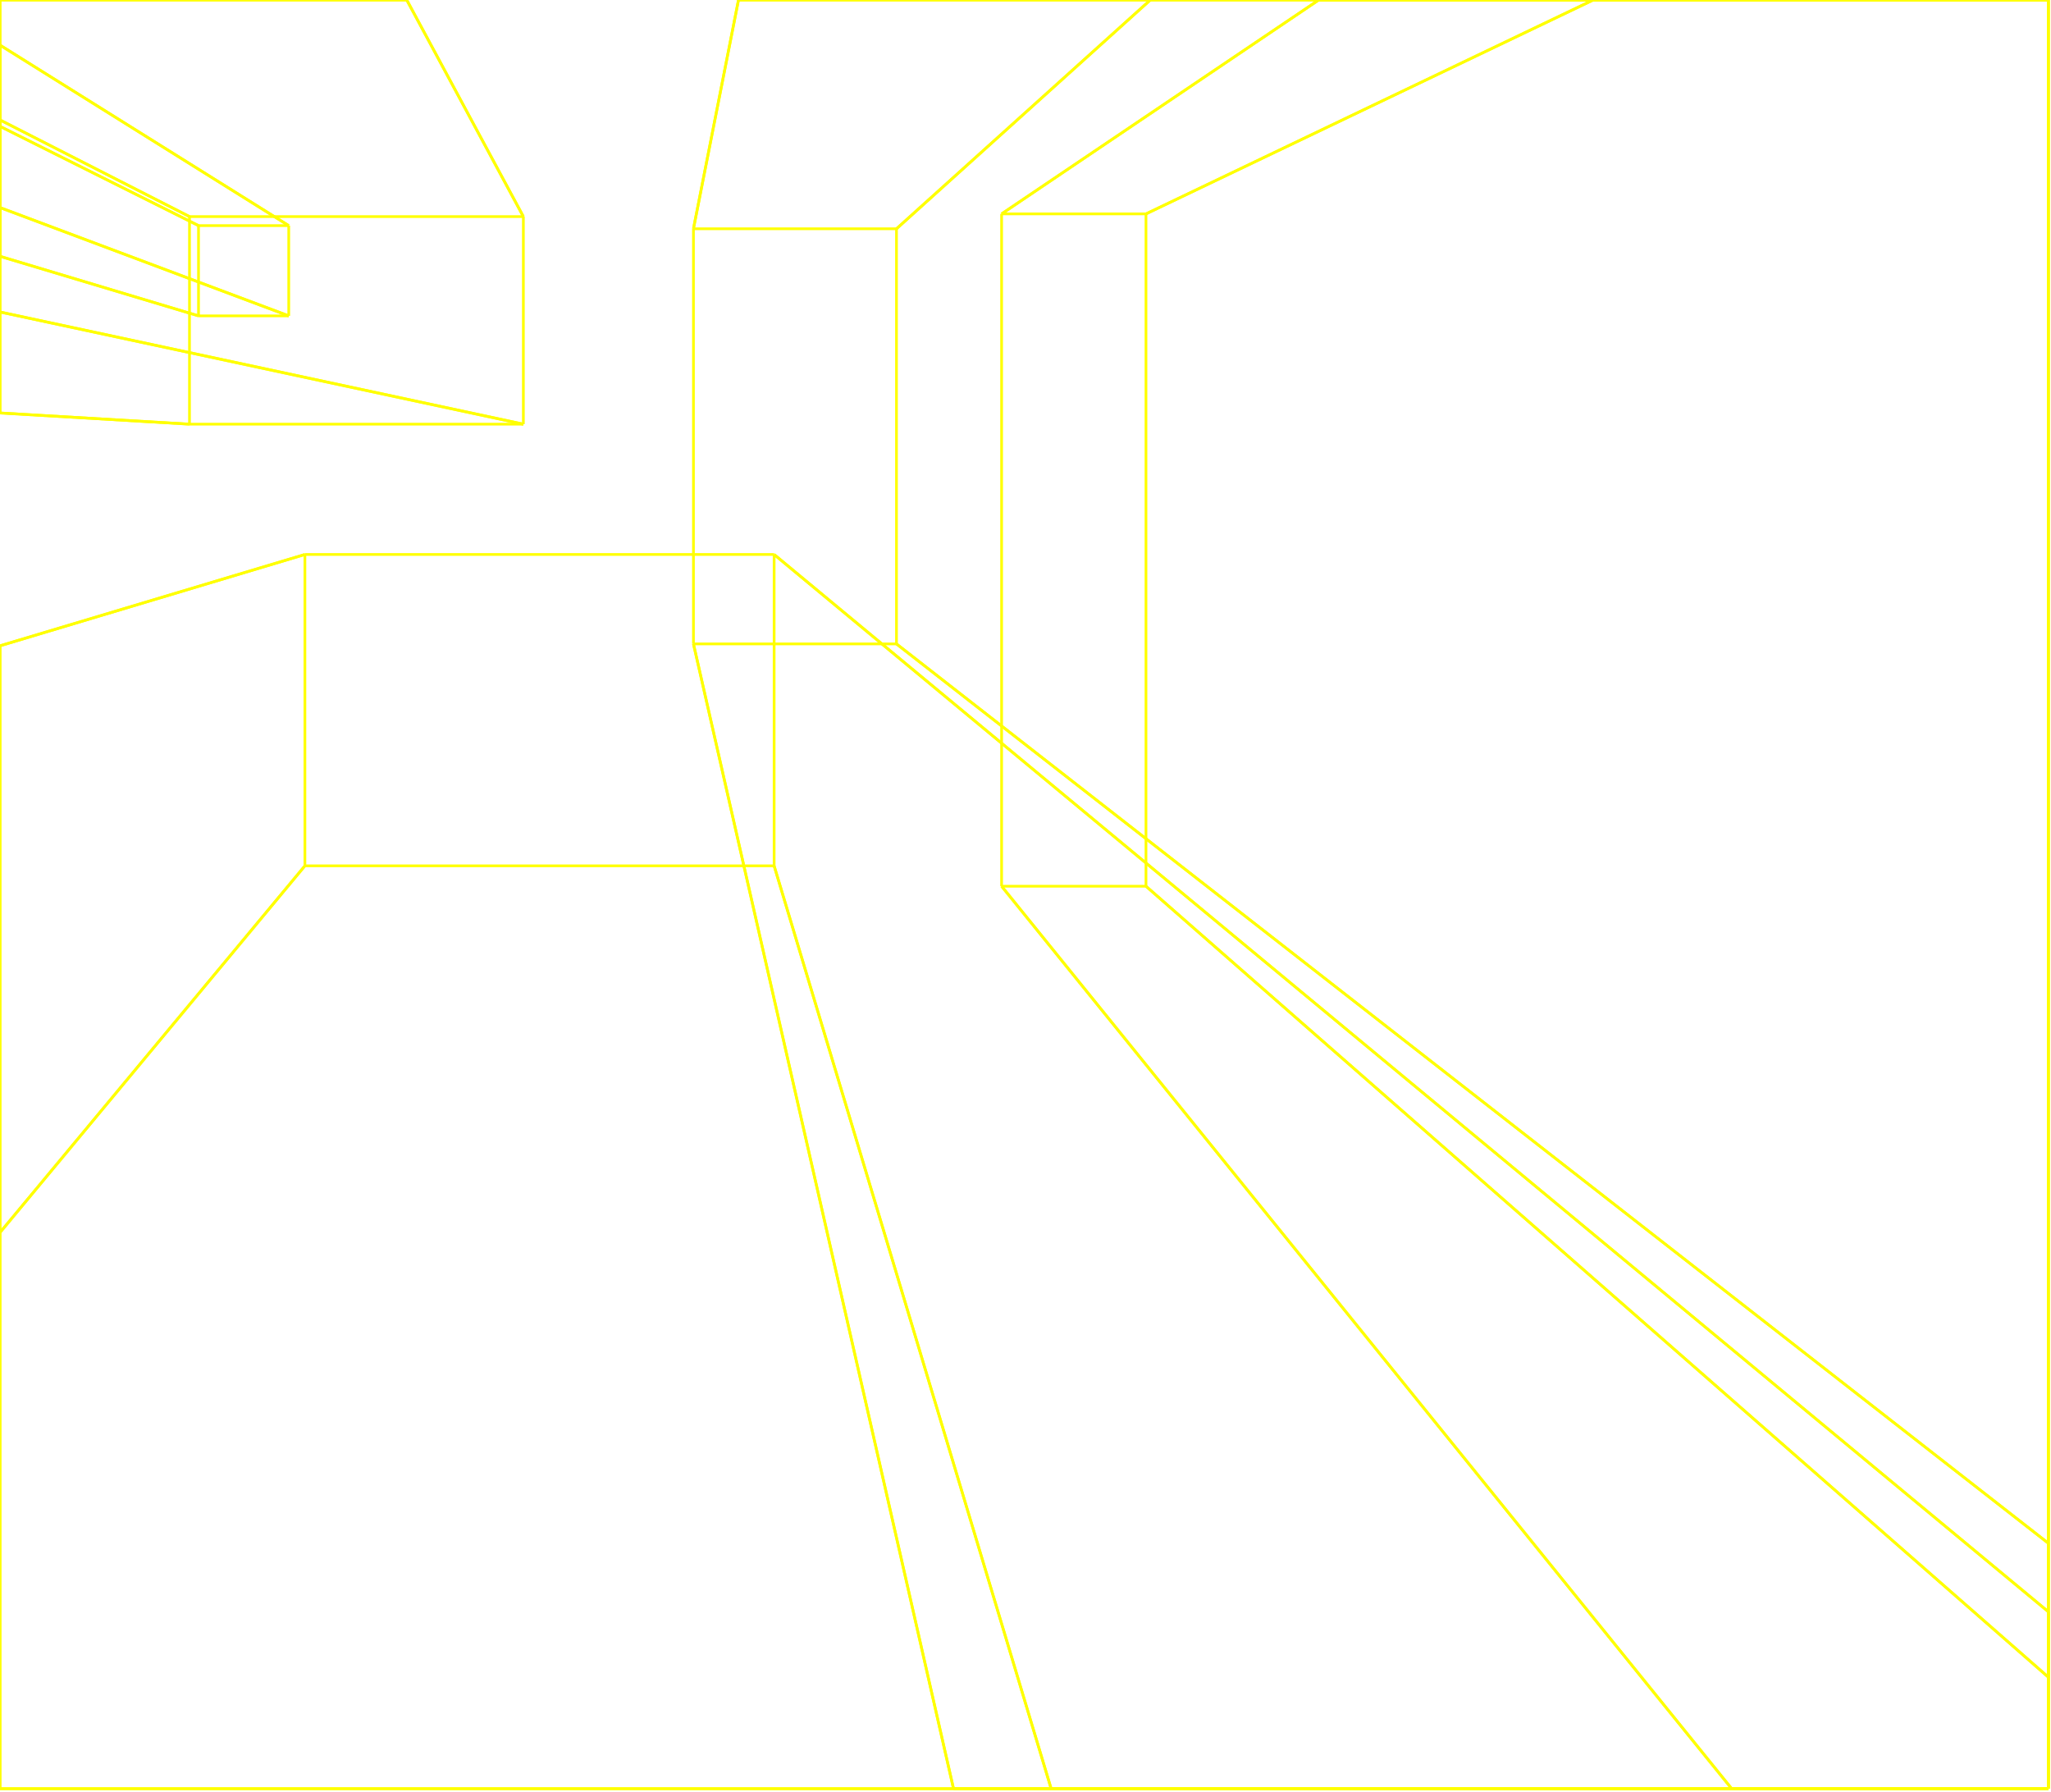
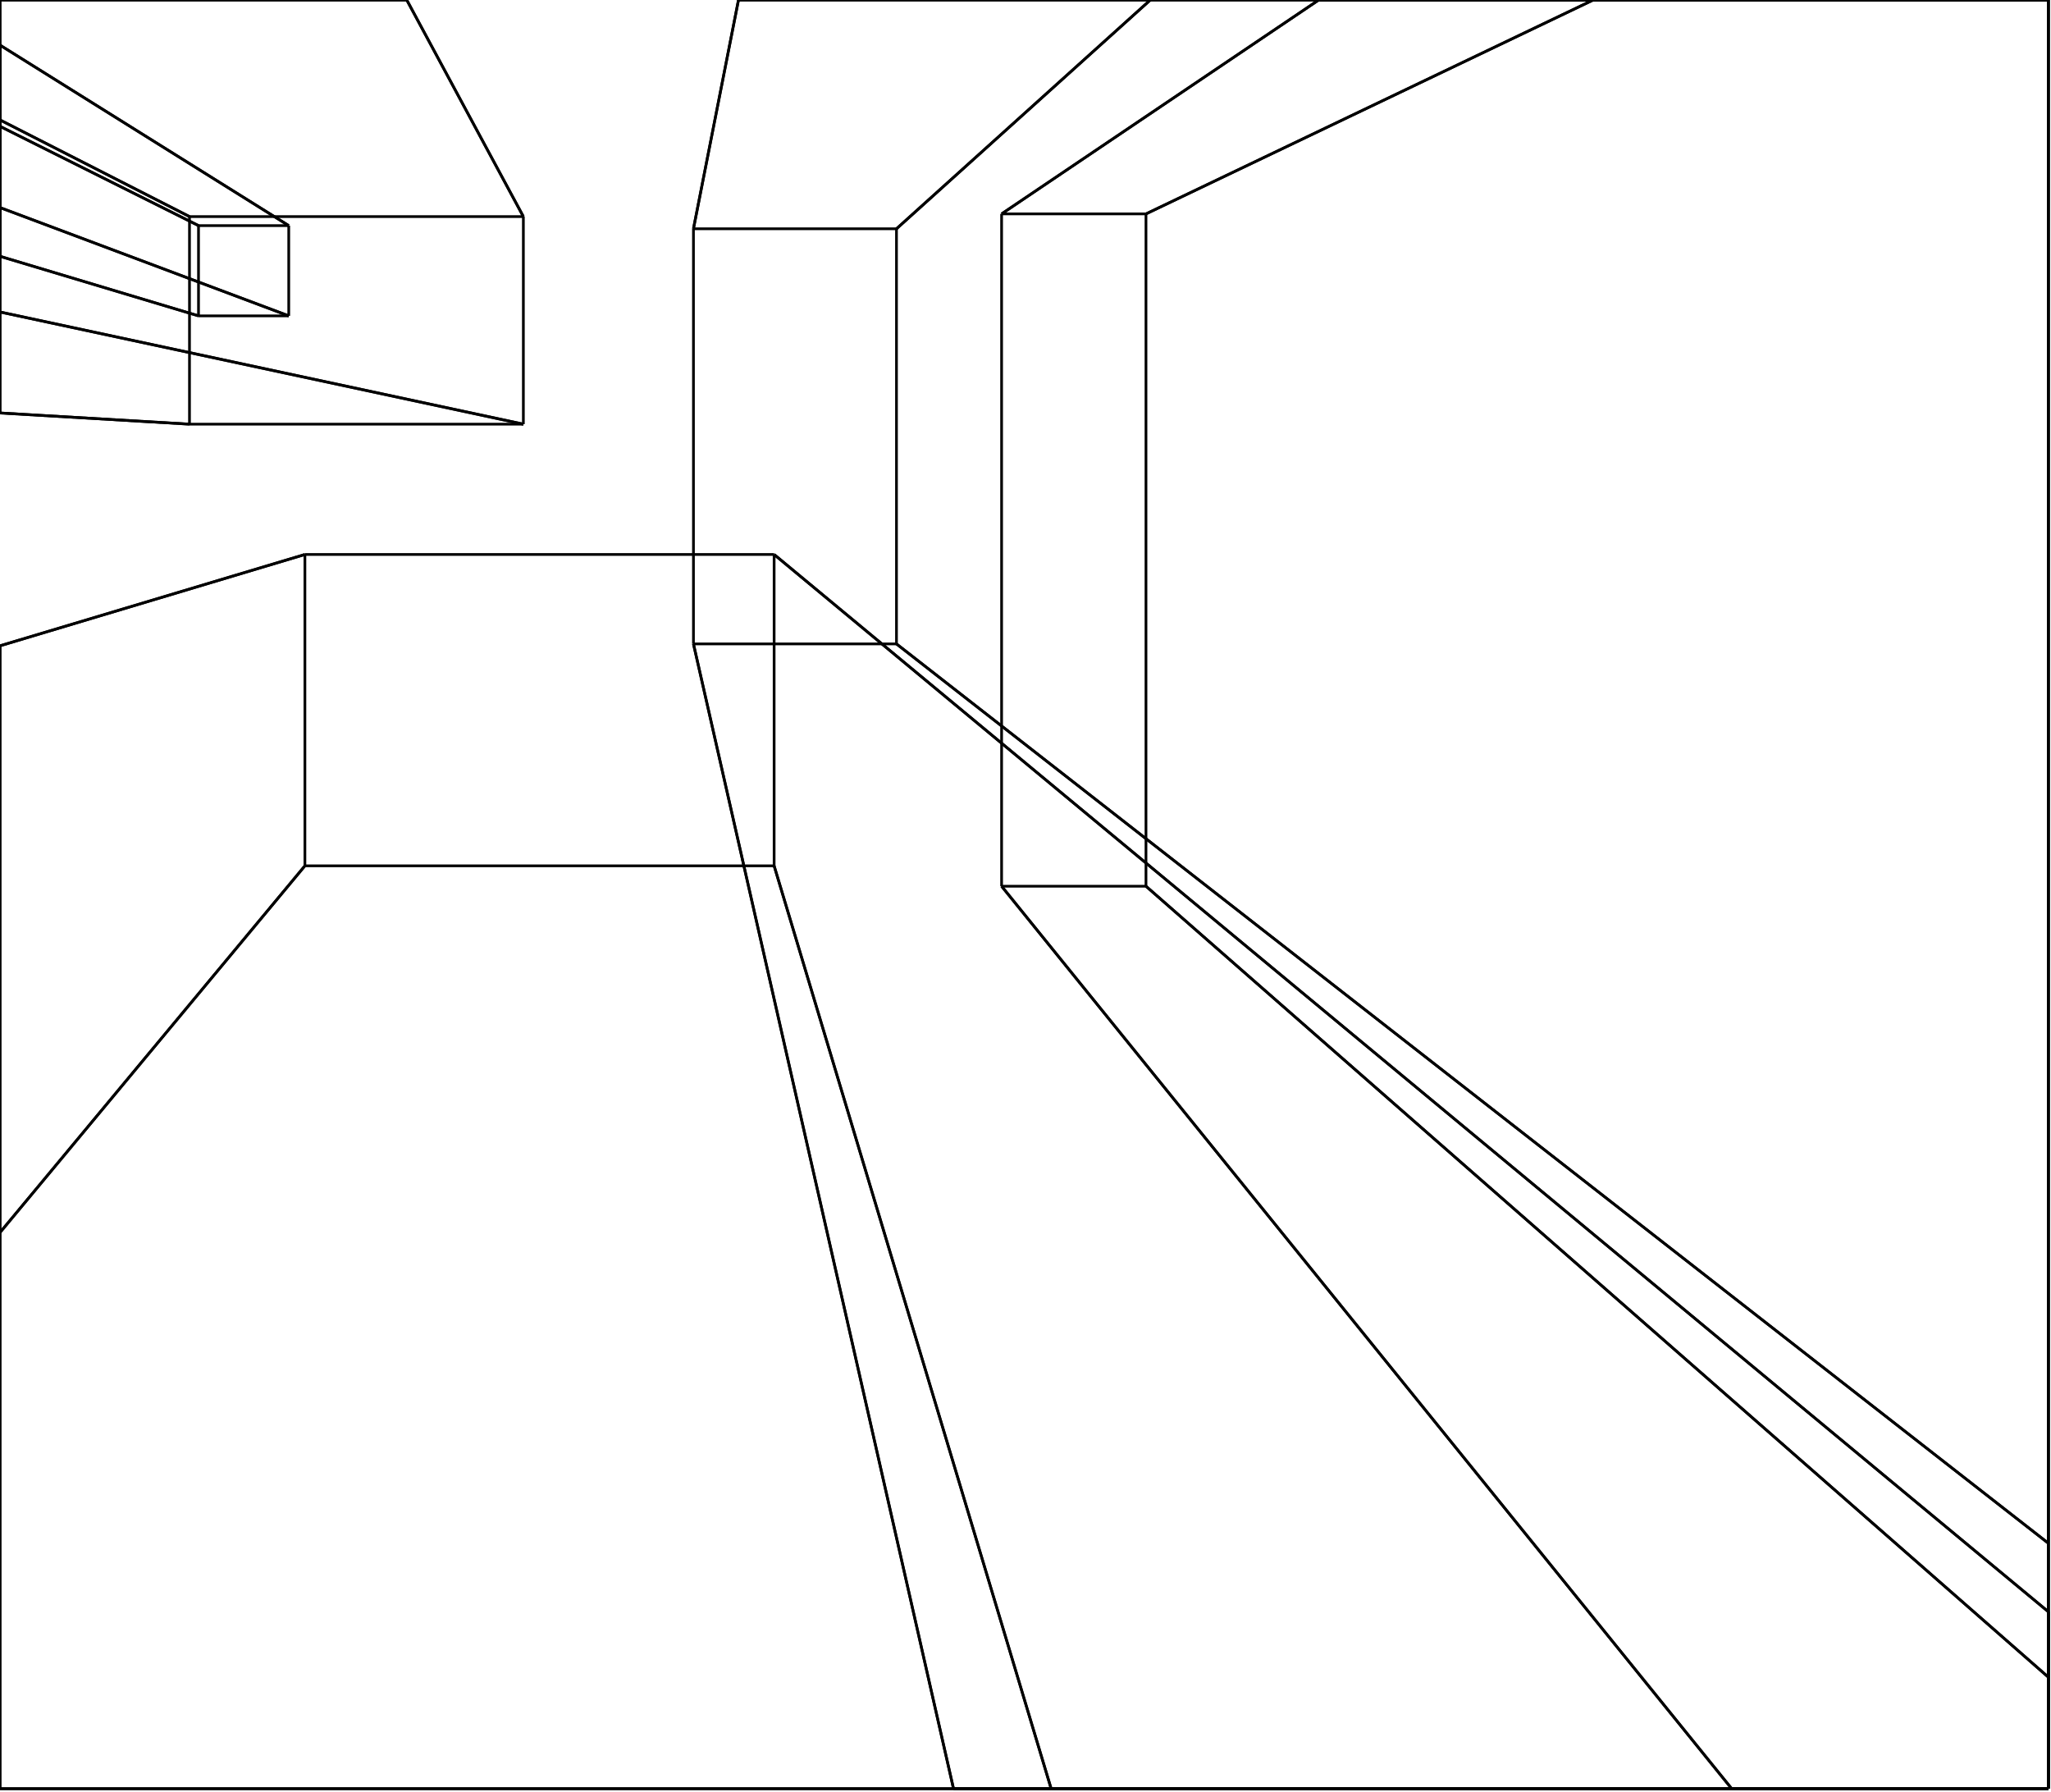
<svg xmlns="http://www.w3.org/2000/svg" viewbox="0 0 227.00 198.20" width="100%" height="100%">
-   <line x1="76.85" y1="71.35" x2="99.35" y2="71.35" stroke="yellow" stroke-width=".3" />
-   <line x1="76.85" y1="71.35" x2="105.67" y2="198.20" stroke="yellow" stroke-width=".3" />
-   <line x1="99.35" y1="71.35" x2="227.00" y2="171.00" stroke="yellow" stroke-width=".3" />
-   <line x1="227.00" y1="171.00" x2="227.00" y2="198.20" stroke="yellow" stroke-width=".3" />
-   <line x1="105.67" y1="198.20" x2="227.00" y2="198.20" stroke="yellow" stroke-width=".3" />
-   <line x1="99.35" y1="25.35" x2="99.35" y2="71.35" stroke="yellow" stroke-width=".3" />
-   <line x1="99.35" y1="25.35" x2="127.48" y2="0.00" stroke="yellow" stroke-width=".3" />
-   <line x1="99.35" y1="71.35" x2="227.00" y2="171.00" stroke="yellow" stroke-width=".3" />
-   <line x1="227.00" y1="0.00" x2="227.00" y2="171.00" stroke="yellow" stroke-width=".3" />
-   <line x1="127.48" y1="0.00" x2="227.00" y2="0.00" stroke="yellow" stroke-width=".3" />
-   <line x1="33.79" y1="61.44" x2="85.79" y2="61.44" stroke="yellow" stroke-width=".3" />
-   <line x1="33.79" y1="61.44" x2="0.00" y2="71.56" stroke="yellow" stroke-width=".3" />
-   <line x1="85.79" y1="61.44" x2="227.00" y2="178.59" stroke="yellow" stroke-width=".3" />
-   <line x1="0.00" y1="71.56" x2="0.00" y2="198.20" stroke="yellow" stroke-width=".3" />
-   <line x1="227.00" y1="178.59" x2="227.00" y2="198.20" stroke="yellow" stroke-width=".3" />
-   <line x1="0.00" y1="198.20" x2="227.00" y2="198.20" stroke="yellow" stroke-width=".3" />
-   <line x1="85.79" y1="61.44" x2="85.79" y2="95.94" stroke="yellow" stroke-width=".3" />
-   <line x1="85.79" y1="61.44" x2="227.00" y2="178.59" stroke="yellow" stroke-width=".3" />
-   <line x1="85.79" y1="95.94" x2="116.49" y2="198.20" stroke="yellow" stroke-width=".3" />
-   <line x1="227.00" y1="178.59" x2="227.00" y2="198.20" stroke="yellow" stroke-width=".3" />
-   <line x1="116.49" y1="198.20" x2="227.00" y2="198.20" stroke="yellow" stroke-width=".3" />
-   <line x1="111.00" y1="98.20" x2="127.00" y2="98.20" stroke="yellow" stroke-width=".3" />
-   <line x1="111.00" y1="98.20" x2="191.91" y2="198.20" stroke="yellow" stroke-width=".3" />
-   <line x1="127.00" y1="98.20" x2="227.00" y2="185.84" stroke="yellow" stroke-width=".3" />
-   <line x1="227.00" y1="185.84" x2="227.00" y2="198.20" stroke="yellow" stroke-width=".3" />
-   <line x1="191.91" y1="198.20" x2="227.00" y2="198.20" stroke="yellow" stroke-width=".3" />
-   <line x1="127.00" y1="23.70" x2="127.00" y2="98.20" stroke="yellow" stroke-width=".3" />
-   <line x1="127.00" y1="23.70" x2="176.56" y2="0.00" stroke="yellow" stroke-width=".3" />
-   <line x1="127.00" y1="98.20" x2="227.00" y2="185.84" stroke="yellow" stroke-width=".3" />
-   <line x1="227.00" y1="0.00" x2="227.00" y2="185.84" stroke="yellow" stroke-width=".3" />
-   <line x1="176.56" y1="0.00" x2="227.00" y2="0.00" stroke="yellow" stroke-width=".3" />
-   <line x1="111.00" y1="23.70" x2="111.00" y2="98.20" stroke="yellow" stroke-width=".3" />
-   <line x1="111.00" y1="23.70" x2="146.14" y2="0.00" stroke="yellow" stroke-width=".3" />
-   <line x1="111.00" y1="98.20" x2="191.91" y2="198.20" stroke="yellow" stroke-width=".3" />
-   <line x1="227.00" y1="0.00" x2="227.00" y2="198.20" stroke="yellow" stroke-width=".3" />
-   <line x1="146.14" y1="0.00" x2="227.00" y2="0.00" stroke="yellow" stroke-width=".3" />
-   <line x1="191.91" y1="198.20" x2="227.00" y2="198.20" stroke="yellow" stroke-width=".3" />
-   <line x1="33.79" y1="95.94" x2="85.79" y2="95.94" stroke="yellow" stroke-width=".3" />
-   <line x1="33.79" y1="95.94" x2="0.00" y2="136.57" stroke="yellow" stroke-width=".3" />
-   <line x1="85.79" y1="95.94" x2="116.49" y2="198.20" stroke="yellow" stroke-width=".3" />
-   <line x1="0.00" y1="136.57" x2="0.00" y2="198.20" stroke="yellow" stroke-width=".3" />
-   <line x1="0.00" y1="198.20" x2="116.49" y2="198.20" stroke="yellow" stroke-width=".3" />
-   <line x1="76.85" y1="25.35" x2="76.85" y2="71.35" stroke="yellow" stroke-width=".3" />
-   <line x1="76.85" y1="25.35" x2="81.84" y2="0.00" stroke="yellow" stroke-width=".3" />
-   <line x1="76.85" y1="71.35" x2="105.67" y2="198.20" stroke="yellow" stroke-width=".3" />
-   <line x1="227.00" y1="0.00" x2="227.00" y2="198.20" stroke="yellow" stroke-width=".3" />
-   <line x1="81.84" y1="0.00" x2="227.00" y2="0.00" stroke="yellow" stroke-width=".3" />
-   <line x1="105.67" y1="198.20" x2="227.00" y2="198.20" stroke="yellow" stroke-width=".3" />
-   <line x1="33.79" y1="61.44" x2="33.79" y2="95.94" stroke="yellow" stroke-width=".3" />
-   <line x1="33.79" y1="61.44" x2="0.00" y2="71.56" stroke="yellow" stroke-width=".3" />
-   <line x1="33.79" y1="95.94" x2="0.00" y2="136.57" stroke="yellow" stroke-width=".3" />
-   <line x1="0.00" y1="71.56" x2="0.00" y2="136.57" stroke="yellow" stroke-width=".3" />
-   <line x1="21.00" y1="47.00" x2="58.00" y2="47.00" stroke="yellow" stroke-width=".3" />
-   <line x1="21.00" y1="47.00" x2="0.00" y2="45.76" stroke="yellow" stroke-width=".3" />
-   <line x1="58.00" y1="47.00" x2="0.00" y2="34.57" stroke="yellow" stroke-width=".3" />
-   <line x1="0.00" y1="45.76" x2="0.00" y2="34.57" stroke="yellow" stroke-width=".3" />
-   <line x1="21.00" y1="24.00" x2="21.00" y2="47.00" stroke="yellow" stroke-width=".3" />
-   <line x1="21.00" y1="24.00" x2="0.00" y2="13.29" stroke="yellow" stroke-width=".3" />
-   <line x1="21.00" y1="47.00" x2="0.00" y2="45.76" stroke="yellow" stroke-width=".3" />
-   <line x1="0.00" y1="13.29" x2="0.00" y2="45.76" stroke="yellow" stroke-width=".3" />
-   <line x1="58.00" y1="24.00" x2="58.00" y2="47.00" stroke="yellow" stroke-width=".3" />
-   <line x1="58.00" y1="24.00" x2="45.08" y2="0.00" stroke="yellow" stroke-width=".3" />
-   <line x1="58.00" y1="47.00" x2="0.00" y2="34.57" stroke="yellow" stroke-width=".3" />
-   <line x1="0.00" y1="34.57" x2="0.00" y2="0.00" stroke="yellow" stroke-width=".3" />
-   <line x1="45.08" y1="0.00" x2="0.00" y2="0.00" stroke="yellow" stroke-width=".3" />
-   <line x1="22.00" y1="35.00" x2="32.00" y2="35.00" stroke="yellow" stroke-width=".3" />
-   <line x1="22.00" y1="35.00" x2="0.00" y2="28.40" stroke="yellow" stroke-width=".3" />
-   <line x1="32.00" y1="35.00" x2="0.00" y2="23.00" stroke="yellow" stroke-width=".3" />
-   <line x1="0.00" y1="28.40" x2="0.00" y2="23.00" stroke="yellow" stroke-width=".3" />
-   <line x1="22.00" y1="25.00" x2="22.00" y2="35.00" stroke="yellow" stroke-width=".3" />
-   <line x1="22.00" y1="25.00" x2="0.00" y2="14.00" stroke="yellow" stroke-width=".3" />
-   <line x1="22.00" y1="35.00" x2="0.00" y2="28.40" stroke="yellow" stroke-width=".3" />
-   <line x1="0.00" y1="14.00" x2="0.00" y2="28.40" stroke="yellow" stroke-width=".3" />
-   <line x1="32.00" y1="25.00" x2="32.00" y2="35.00" stroke="yellow" stroke-width=".3" />
-   <line x1="32.00" y1="25.00" x2="0.00" y2="5.00" stroke="yellow" stroke-width=".3" />
-   <line x1="32.00" y1="35.00" x2="0.00" y2="23.00" stroke="yellow" stroke-width=".3" />
-   <line x1="0.00" y1="5.00" x2="0.00" y2="23.00" stroke="yellow" stroke-width=".3" />
-   <line x1="22.00" y1="25.00" x2="32.00" y2="25.00" stroke="yellow" stroke-width=".3" />
-   <line x1="22.00" y1="25.00" x2="0.00" y2="14.00" stroke="yellow" stroke-width=".3" />
-   <line x1="32.00" y1="25.00" x2="0.00" y2="5.00" stroke="yellow" stroke-width=".3" />
-   <line x1="0.00" y1="14.00" x2="0.00" y2="5.00" stroke="yellow" stroke-width=".3" />
-   <line x1="21.00" y1="24.00" x2="58.00" y2="24.00" stroke="yellow" stroke-width=".3" />
-   <line x1="21.00" y1="24.00" x2="0.00" y2="13.29" stroke="yellow" stroke-width=".3" />
-   <line x1="58.00" y1="24.00" x2="45.08" y2="0.00" stroke="yellow" stroke-width=".3" />
-   <line x1="0.00" y1="13.29" x2="0.00" y2="0.00" stroke="yellow" stroke-width=".3" />
-   <line x1="45.08" y1="0.00" x2="0.00" y2="0.00" stroke="yellow" stroke-width=".3" />
-   <line x1="76.85" y1="25.35" x2="99.35" y2="25.35" stroke="yellow" stroke-width=".3" />
-   <line x1="76.85" y1="25.35" x2="81.84" y2="0.00" stroke="yellow" stroke-width=".3" />
-   <line x1="99.35" y1="25.35" x2="127.48" y2="0.00" stroke="yellow" stroke-width=".3" />
-   <line x1="81.84" y1="0.00" x2="127.48" y2="0.00" stroke="yellow" stroke-width=".3" />
-   <line x1="111.00" y1="23.70" x2="127.00" y2="23.70" stroke="yellow" stroke-width=".3" />
-   <line x1="111.00" y1="23.70" x2="146.14" y2="0.00" stroke="yellow" stroke-width=".3" />
-   <line x1="127.00" y1="23.70" x2="176.56" y2="0.00" stroke="yellow" stroke-width=".3" />
-   <line x1="146.14" y1="0.00" x2="176.56" y2="0.00" stroke="yellow" stroke-width=".3" />
+   <line x1="76.85" y1="71.35" x2="99.35" y2="71.35" stroke="black" stroke-width=".3" />
+   <line x1="76.85" y1="71.35" x2="105.67" y2="198.20" stroke="black" stroke-width=".3" />
+   <line x1="99.35" y1="71.35" x2="227.00" y2="171.00" stroke="black" stroke-width=".3" />
+   <line x1="227.00" y1="171.00" x2="227.00" y2="198.20" stroke="black" stroke-width=".3" />
+   <line x1="105.67" y1="198.20" x2="227.00" y2="198.20" stroke="black" stroke-width=".3" />
+   <line x1="99.35" y1="25.35" x2="99.35" y2="71.35" stroke="black" stroke-width=".3" />
+   <line x1="99.35" y1="25.35" x2="127.48" y2="0.00" stroke="black" stroke-width=".3" />
+   <line x1="99.35" y1="71.35" x2="227.00" y2="171.00" stroke="black" stroke-width=".3" />
+   <line x1="227.00" y1="0.00" x2="227.00" y2="171.00" stroke="black" stroke-width=".3" />
+   <line x1="127.48" y1="0.00" x2="227.00" y2="0.00" stroke="black" stroke-width=".3" />
+   <line x1="33.79" y1="61.44" x2="85.79" y2="61.44" stroke="black" stroke-width=".3" />
+   <line x1="33.79" y1="61.44" x2="0.00" y2="71.56" stroke="black" stroke-width=".3" />
+   <line x1="85.79" y1="61.44" x2="227.00" y2="178.59" stroke="black" stroke-width=".3" />
+   <line x1="0.00" y1="71.56" x2="0.00" y2="198.20" stroke="black" stroke-width=".3" />
+   <line x1="227.00" y1="178.59" x2="227.00" y2="198.20" stroke="black" stroke-width=".3" />
+   <line x1="0.00" y1="198.20" x2="227.00" y2="198.20" stroke="black" stroke-width=".3" />
+   <line x1="85.79" y1="61.44" x2="85.79" y2="95.94" stroke="black" stroke-width=".3" />
+   <line x1="85.79" y1="61.44" x2="227.00" y2="178.59" stroke="black" stroke-width=".3" />
+   <line x1="85.79" y1="95.94" x2="116.49" y2="198.20" stroke="black" stroke-width=".3" />
+   <line x1="227.00" y1="178.59" x2="227.00" y2="198.20" stroke="black" stroke-width=".3" />
+   <line x1="116.49" y1="198.20" x2="227.00" y2="198.20" stroke="black" stroke-width=".3" />
+   <line x1="111.00" y1="98.20" x2="127.00" y2="98.20" stroke="black" stroke-width=".3" />
+   <line x1="111.00" y1="98.20" x2="191.91" y2="198.20" stroke="black" stroke-width=".3" />
+   <line x1="127.00" y1="98.20" x2="227.00" y2="185.84" stroke="black" stroke-width=".3" />
+   <line x1="227.00" y1="185.84" x2="227.00" y2="198.20" stroke="black" stroke-width=".3" />
+   <line x1="191.91" y1="198.20" x2="227.00" y2="198.20" stroke="black" stroke-width=".3" />
+   <line x1="127.00" y1="23.70" x2="127.00" y2="98.20" stroke="black" stroke-width=".3" />
+   <line x1="127.00" y1="23.70" x2="176.56" y2="0.00" stroke="black" stroke-width=".3" />
+   <line x1="127.00" y1="98.20" x2="227.00" y2="185.84" stroke="black" stroke-width=".3" />
+   <line x1="227.00" y1="0.00" x2="227.00" y2="185.84" stroke="black" stroke-width=".3" />
+   <line x1="176.56" y1="0.00" x2="227.00" y2="0.00" stroke="black" stroke-width=".3" />
+   <line x1="111.00" y1="23.70" x2="111.00" y2="98.20" stroke="black" stroke-width=".3" />
+   <line x1="111.00" y1="23.70" x2="146.14" y2="0.00" stroke="black" stroke-width=".3" />
+   <line x1="111.00" y1="98.20" x2="191.91" y2="198.20" stroke="black" stroke-width=".3" />
+   <line x1="227.00" y1="0.00" x2="227.00" y2="198.20" stroke="black" stroke-width=".3" />
+   <line x1="146.14" y1="0.00" x2="227.00" y2="0.00" stroke="black" stroke-width=".3" />
+   <line x1="191.91" y1="198.20" x2="227.00" y2="198.20" stroke="black" stroke-width=".3" />
+   <line x1="33.79" y1="95.94" x2="85.79" y2="95.94" stroke="black" stroke-width=".3" />
+   <line x1="33.79" y1="95.94" x2="0.00" y2="136.57" stroke="black" stroke-width=".3" />
+   <line x1="85.79" y1="95.94" x2="116.49" y2="198.20" stroke="black" stroke-width=".3" />
+   <line x1="0.00" y1="136.57" x2="0.00" y2="198.20" stroke="black" stroke-width=".3" />
+   <line x1="0.00" y1="198.20" x2="116.49" y2="198.20" stroke="black" stroke-width=".3" />
+   <line x1="76.85" y1="25.35" x2="76.85" y2="71.35" stroke="black" stroke-width=".3" />
+   <line x1="76.85" y1="25.35" x2="81.84" y2="0.00" stroke="black" stroke-width=".3" />
+   <line x1="76.85" y1="71.35" x2="105.67" y2="198.20" stroke="black" stroke-width=".3" />
+   <line x1="227.00" y1="0.00" x2="227.00" y2="198.20" stroke="black" stroke-width=".3" />
+   <line x1="81.84" y1="0.00" x2="227.00" y2="0.00" stroke="black" stroke-width=".3" />
+   <line x1="105.67" y1="198.20" x2="227.00" y2="198.20" stroke="black" stroke-width=".3" />
+   <line x1="33.79" y1="61.44" x2="33.79" y2="95.94" stroke="black" stroke-width=".3" />
+   <line x1="33.79" y1="61.44" x2="0.00" y2="71.56" stroke="black" stroke-width=".3" />
+   <line x1="33.79" y1="95.94" x2="0.00" y2="136.57" stroke="black" stroke-width=".3" />
+   <line x1="0.00" y1="71.56" x2="0.00" y2="136.57" stroke="black" stroke-width=".3" />
+   <line x1="21.00" y1="47.00" x2="58.00" y2="47.00" stroke="black" stroke-width=".3" />
+   <line x1="21.00" y1="47.00" x2="0.00" y2="45.76" stroke="black" stroke-width=".3" />
+   <line x1="58.00" y1="47.00" x2="0.00" y2="34.57" stroke="black" stroke-width=".3" />
+   <line x1="0.00" y1="45.76" x2="0.00" y2="34.57" stroke="black" stroke-width=".3" />
+   <line x1="21.00" y1="24.00" x2="21.00" y2="47.00" stroke="black" stroke-width=".3" />
+   <line x1="21.00" y1="24.00" x2="0.00" y2="13.29" stroke="black" stroke-width=".3" />
+   <line x1="21.00" y1="47.00" x2="0.00" y2="45.76" stroke="black" stroke-width=".3" />
+   <line x1="0.00" y1="13.29" x2="0.00" y2="45.76" stroke="black" stroke-width=".3" />
+   <line x1="58.00" y1="24.00" x2="58.00" y2="47.00" stroke="black" stroke-width=".3" />
+   <line x1="58.00" y1="24.00" x2="45.08" y2="0.00" stroke="black" stroke-width=".3" />
+   <line x1="58.00" y1="47.00" x2="0.00" y2="34.57" stroke="black" stroke-width=".3" />
+   <line x1="0.00" y1="34.57" x2="0.00" y2="0.00" stroke="black" stroke-width=".3" />
+   <line x1="45.08" y1="0.00" x2="0.00" y2="0.00" stroke="black" stroke-width=".3" />
+   <line x1="22.00" y1="35.00" x2="32.00" y2="35.00" stroke="black" stroke-width=".3" />
+   <line x1="22.00" y1="35.00" x2="0.00" y2="28.40" stroke="black" stroke-width=".3" />
+   <line x1="32.00" y1="35.00" x2="0.00" y2="23.00" stroke="black" stroke-width=".3" />
+   <line x1="0.00" y1="28.40" x2="0.00" y2="23.00" stroke="black" stroke-width=".3" />
+   <line x1="22.00" y1="25.00" x2="22.00" y2="35.00" stroke="black" stroke-width=".3" />
+   <line x1="22.00" y1="25.00" x2="0.00" y2="14.00" stroke="black" stroke-width=".3" />
+   <line x1="22.00" y1="35.00" x2="0.00" y2="28.40" stroke="black" stroke-width=".3" />
+   <line x1="0.00" y1="14.00" x2="0.00" y2="28.40" stroke="black" stroke-width=".3" />
+   <line x1="32.00" y1="25.00" x2="32.00" y2="35.00" stroke="black" stroke-width=".3" />
+   <line x1="32.00" y1="25.00" x2="0.00" y2="5.00" stroke="black" stroke-width=".3" />
+   <line x1="32.00" y1="35.00" x2="0.00" y2="23.00" stroke="black" stroke-width=".3" />
+   <line x1="0.00" y1="5.00" x2="0.00" y2="23.00" stroke="black" stroke-width=".3" />
+   <line x1="22.00" y1="25.00" x2="32.00" y2="25.00" stroke="black" stroke-width=".3" />
+   <line x1="22.00" y1="25.00" x2="0.00" y2="14.00" stroke="black" stroke-width=".3" />
+   <line x1="32.00" y1="25.00" x2="0.00" y2="5.00" stroke="black" stroke-width=".3" />
+   <line x1="0.00" y1="14.00" x2="0.00" y2="5.00" stroke="black" stroke-width=".3" />
+   <line x1="21.00" y1="24.00" x2="58.00" y2="24.00" stroke="black" stroke-width=".3" />
+   <line x1="21.00" y1="24.00" x2="0.00" y2="13.29" stroke="black" stroke-width=".3" />
+   <line x1="58.00" y1="24.00" x2="45.08" y2="0.00" stroke="black" stroke-width=".3" />
+   <line x1="0.00" y1="13.29" x2="0.00" y2="0.00" stroke="black" stroke-width=".3" />
+   <line x1="45.08" y1="0.00" x2="0.00" y2="0.00" stroke="black" stroke-width=".3" />
+   <line x1="76.85" y1="25.35" x2="99.35" y2="25.35" stroke="black" stroke-width=".3" />
+   <line x1="76.85" y1="25.35" x2="81.84" y2="0.00" stroke="black" stroke-width=".3" />
+   <line x1="99.35" y1="25.35" x2="127.48" y2="0.00" stroke="black" stroke-width=".3" />
+   <line x1="81.84" y1="0.00" x2="127.48" y2="0.00" stroke="black" stroke-width=".3" />
+   <line x1="111.00" y1="23.70" x2="127.00" y2="23.70" stroke="black" stroke-width=".3" />
+   <line x1="111.00" y1="23.70" x2="146.14" y2="0.00" stroke="black" stroke-width=".3" />
+   <line x1="127.00" y1="23.70" x2="176.56" y2="0.00" stroke="black" stroke-width=".3" />
+   <line x1="146.14" y1="0.00" x2="176.56" y2="0.00" stroke="black" stroke-width=".3" />
</svg>
